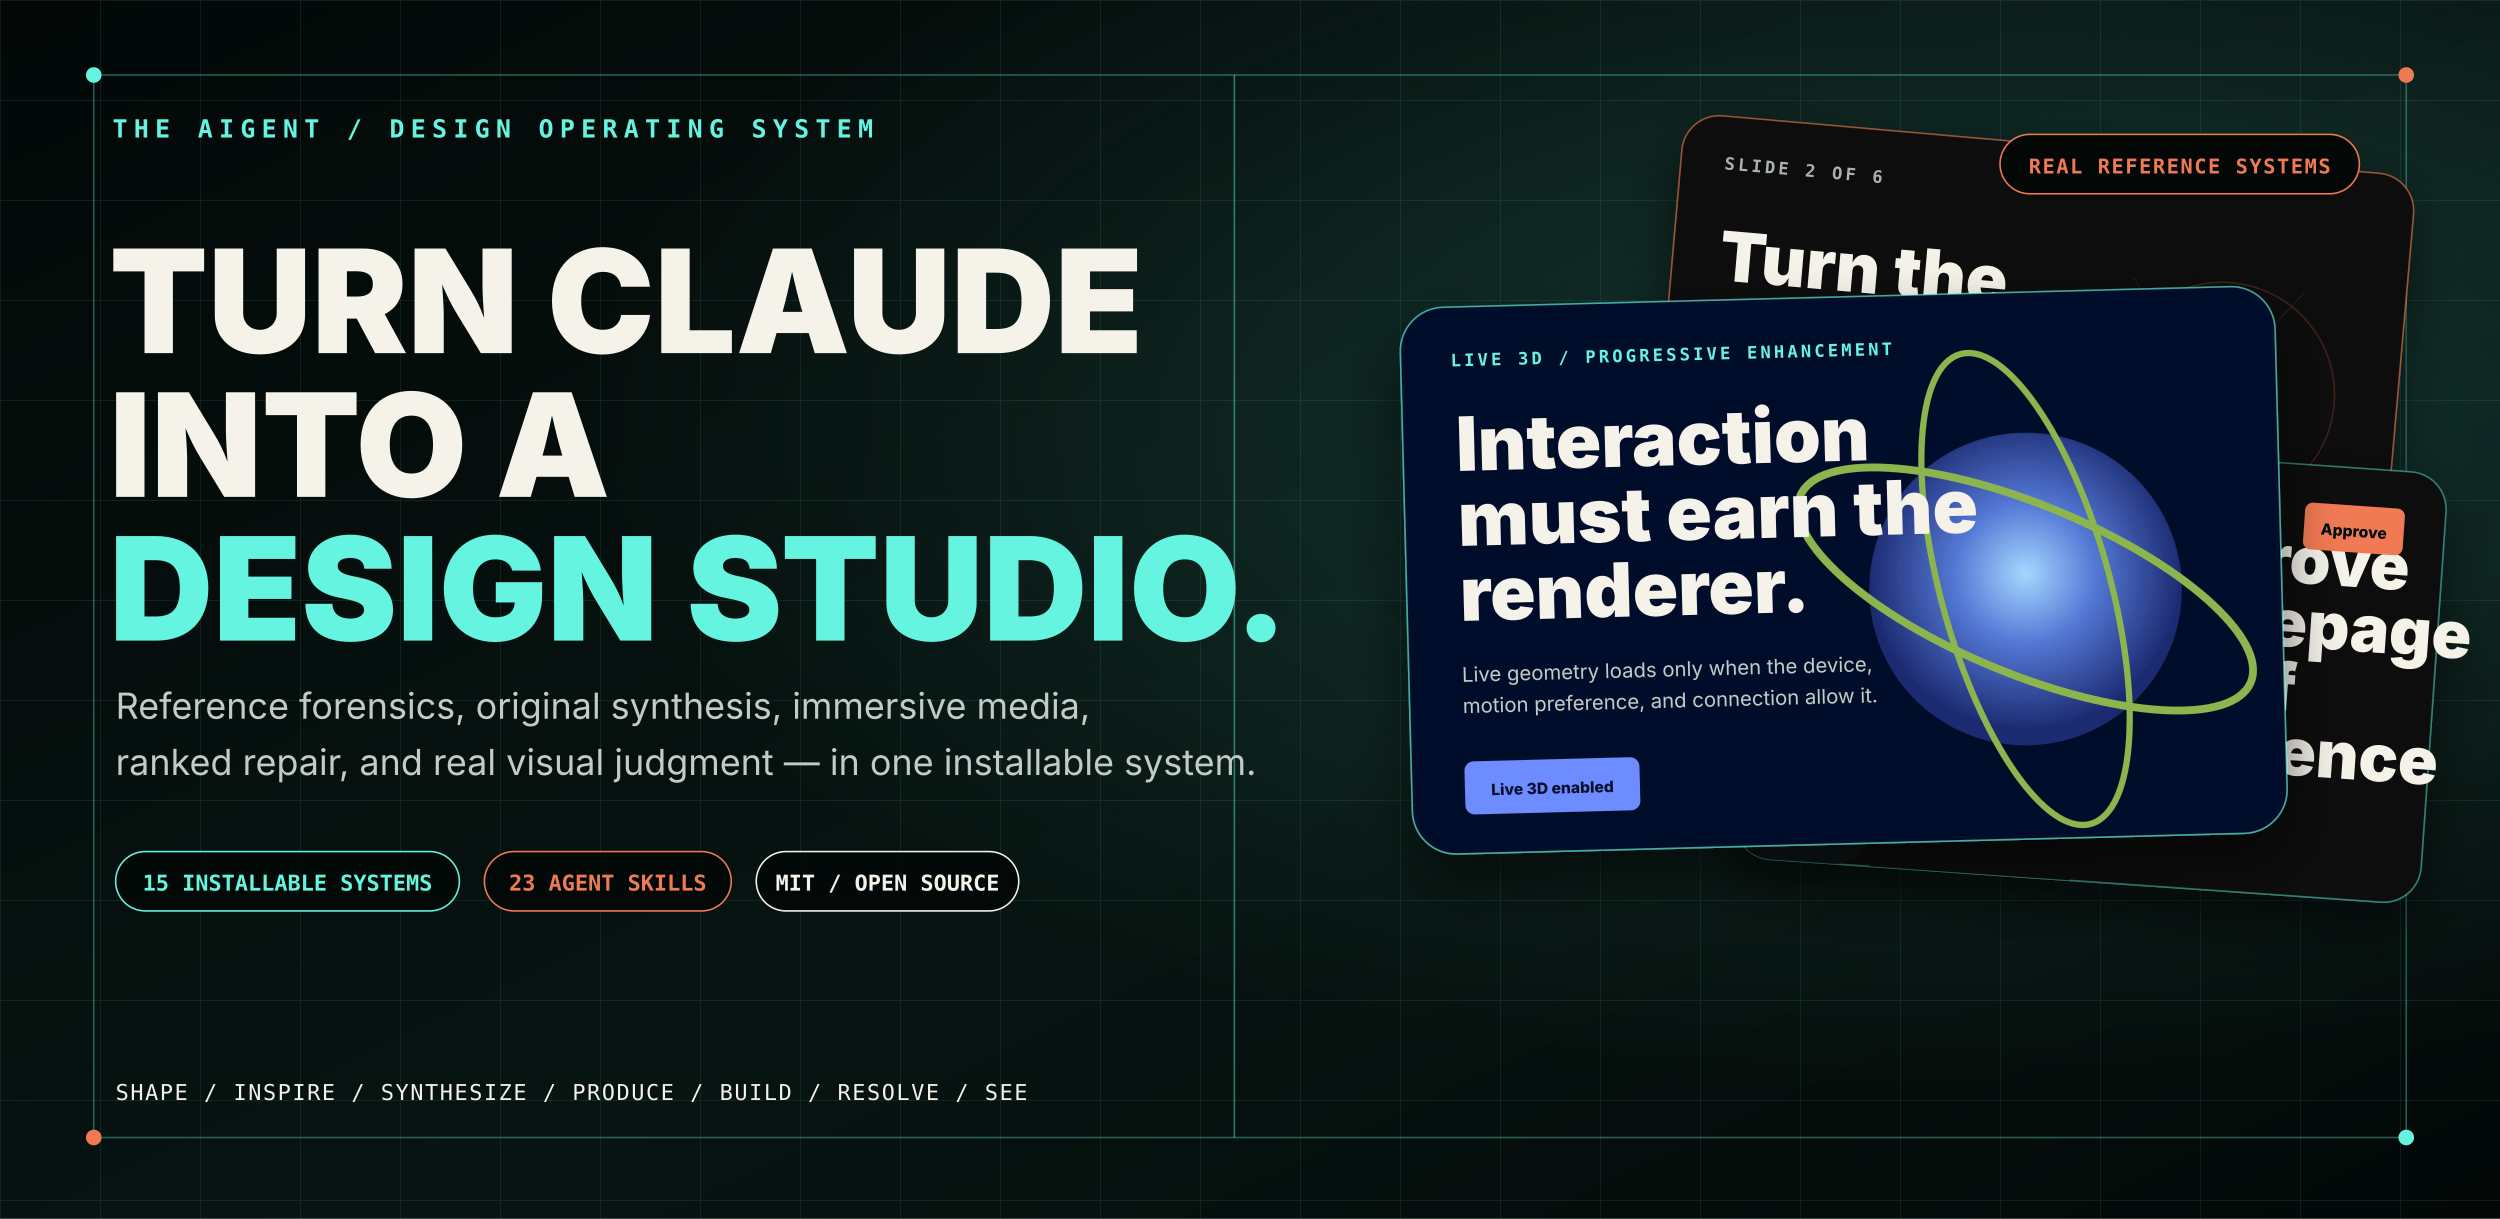
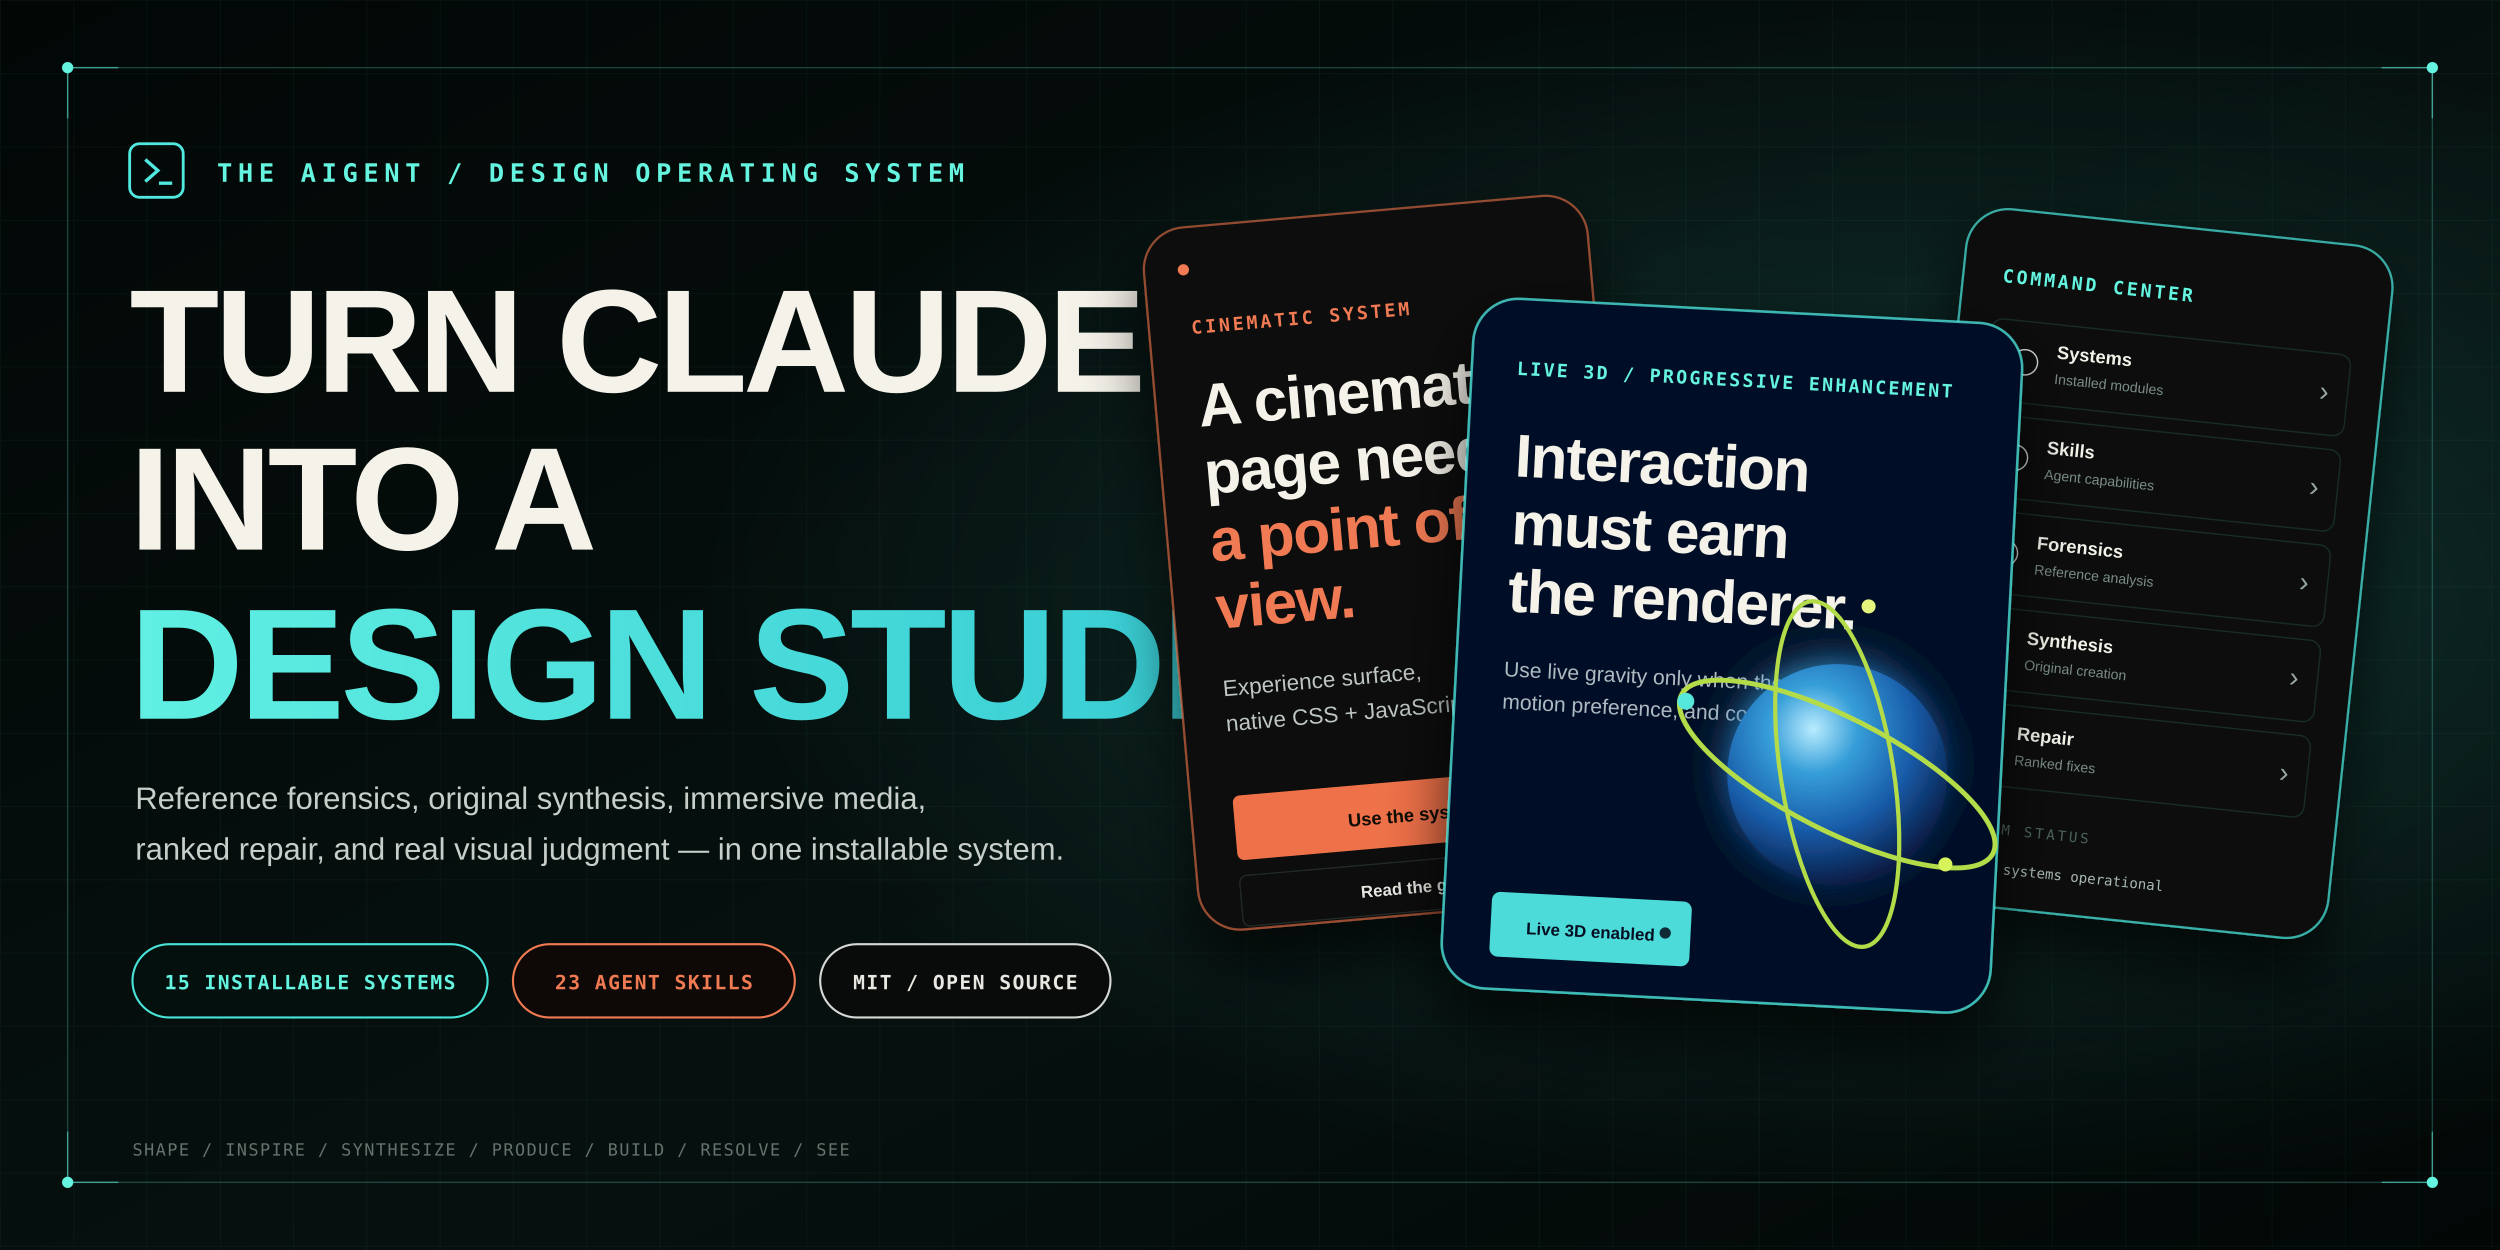
- <svg xmlns="http://www.w3.org/2000/svg" width="1600" height="780" viewBox="0 0 1600 780" role="img" aria-labelledby="title desc">
+ <svg xmlns="http://www.w3.org/2000/svg" width="1774" height="887" viewBox="0 0 1774 887" role="img" aria-labelledby="title desc">
  <defs>
-     <linearGradient id="bg" x1="0" y1="0" x2="1" y2="1">
-       <stop stop-color="#030807" />
-       <stop offset=".58" stop-color="#071411" />
-       <stop offset="1" stop-color="#030807" />
+     <linearGradient id="ground" x1="0" y1="0" x2="1" y2="1">
+       <stop offset="0" stop-color="#020706" />
+       <stop offset="0.58" stop-color="#06110f" />
+       <stop offset="1" stop-color="#020706" />
    </linearGradient>
-     <radialGradient id="glow" cx="78%" cy="35%" r="55%">
-       <stop stop-color="#65f4df" stop-opacity=".16" />
-       <stop offset="1" stop-color="#65f4df" stop-opacity="0" />
+     <radialGradient id="cyanGlow" cx="76%" cy="48%" r="48%">
+       <stop offset="0" stop-color="#42ddd0" stop-opacity="0.18" />
+       <stop offset="1" stop-color="#42ddd0" stop-opacity="0" />
    </radialGradient>
-     <pattern id="grid" width="64" height="64" patternUnits="userSpaceOnUse">
-       <path d="M64 0H0V64" fill="none" stroke="#65f4df" stroke-opacity=".12" />
+     <radialGradient id="orb" cx="38%" cy="30%" r="72%">
+       <stop offset="0" stop-color="#b9ecff" />
+       <stop offset="0.28" stop-color="#369ed8" />
+       <stop offset="0.64" stop-color="#195ca9" />
+       <stop offset="1" stop-color="#071c45" />
+     </radialGradient>
+     <linearGradient id="headline" x1="0" y1="0" x2="1" y2="0">
+       <stop stop-color="#60efe2" />
+       <stop offset="1" stop-color="#32c8d2" />
+     </linearGradient>
+     <pattern id="grid" width="52" height="52" patternUnits="userSpaceOnUse">
+       <path d="M52 0H0V52" fill="none" stroke="#65f4df" stroke-opacity="0.055" />
    </pattern>
-     <filter id="shadow" x="-20%" y="-20%" width="140%" height="160%">
-       <feDropShadow dx="0" dy="18" stdDeviation="18" flood-color="#000" flood-opacity=".55" />
+     <filter id="panelShadow" x="-30%" y="-30%" width="170%" height="180%">
+       <feDropShadow dx="0" dy="24" stdDeviation="22" flood-color="#000" flood-opacity="0.68" />
    </filter>
-     <filter id="soft">
-       <feGaussianBlur stdDeviation="14" />
+     <filter id="orbGlow" x="-80%" y="-80%" width="260%" height="260%">
+       <feGaussianBlur stdDeviation="13" result="blur" />
+       <feMerge>
+         <feMergeNode in="blur" />
+         <feMergeNode in="SourceGraphic" />
+       </feMerge>
    </filter>
  </defs>
-   <rect width="1600" height="780" fill="url(#bg)" />
-   <rect width="1600" height="780" fill="url(#glow)" />
-   <rect width="1600" height="780" fill="url(#grid)" />
-   <rect x="60" y="48" width="1480" height="680" fill="none" stroke="#65f4df" stroke-opacity=".35" />
-   <line x1="790" y1="48" x2="790" y2="728" stroke="#65f4df" stroke-width="1" opacity="0.45" />
-   <text x="72" y="88" fill="#65f4df" font-family="ui-monospace,monospace" font-size="16" font-weight="700" text-anchor="start" letter-spacing="4">THE AIGENT / DESIGN OPERATING SYSTEM</text>
-   <text x="70" y="226" fill="#f5f2ea" font-family="Inter,Arial,sans-serif" font-size="92" font-weight="900" text-anchor="start">TURN CLAUDE</text>
-   <text x="70" y="318" fill="#f5f2ea" font-family="Inter,Arial,sans-serif" font-size="92" font-weight="900" text-anchor="start">INTO A</text>
-   <text x="70" y="410" fill="#65f4df" font-family="Inter,Arial,sans-serif" font-size="92" font-weight="900" text-anchor="start">DESIGN STUDIO.</text>
-   <text x="74" y="460" fill="#c3cbc7" font-family="Inter,Arial,sans-serif" font-size="23" font-weight="400" text-anchor="start">Reference forensics, original synthesis, immersive media,</text>
-   <text x="74" y="496" fill="#c3cbc7" font-family="Inter,Arial,sans-serif" font-size="23" font-weight="400" text-anchor="start">ranked repair, and real visual judgment — in one installable system.</text>
-   <rect x="74" y="545" width="220" height="38" rx="19" fill="#030807" fill-opacity=".9" stroke="#65f4df" />
-   <text x="184.0" y="570" fill="#65f4df" font-family="ui-monospace,monospace" font-size="14" font-weight="700" text-anchor="middle">15 INSTALLABLE SYSTEMS</text>
-   <rect x="310" y="545" width="158" height="38" rx="19" fill="#030807" fill-opacity=".9" stroke="#f07a52" />
-   <text x="389.0" y="570" fill="#f07a52" font-family="ui-monospace,monospace" font-size="14" font-weight="700" text-anchor="middle">23 AGENT SKILLS</text>
-   <rect x="484" y="545" width="168" height="38" rx="19" fill="#030807" fill-opacity=".9" stroke="#f5f2ea" />
-   <text x="568.0" y="570" fill="#f5f2ea" font-family="ui-monospace,monospace" font-size="14" font-weight="700" text-anchor="middle">MIT / OPEN SOURCE</text>
-   <text x="74" y="704" fill="#f5f2ea" font-family="ui-monospace,monospace" font-size="14" font-weight="500" text-anchor="start" letter-spacing="1">SHAPE  /  INSPIRE  /  SYNTHESIZE  /  PRODUCE  /  BUILD  /  RESOLVE  /  SEE</text>
-   <g transform="translate(1065 92) rotate(5 235 145)" filter="url(#shadow)">
-     <rect width="470" height="290" rx="24" fill="#0c0c0b" stroke="#f07a52" stroke-opacity=".6" />
-     <text x="28" y="34" fill="#a9b2ad" font-family="ui-monospace,monospace" font-size="11" font-weight="700" text-anchor="start" letter-spacing="2">SLIDE 2 OF 6</text>
-     <text x="30" y="105" fill="#f5f2ea" font-family="Inter,Arial,sans-serif" font-size="44" font-weight="900" text-anchor="start">Turn the</text>
-     <text x="30" y="151" fill="#f5f2ea" font-family="Inter,Arial,sans-serif" font-size="44" font-weight="900" text-anchor="start">scroll into</text>
-     <text x="30" y="197" fill="#f5f2ea" font-family="Inter,Arial,sans-serif" font-size="44" font-weight="900" text-anchor="start">the pitch.</text>
-     <circle cx="358" cy="150" r="72" fill="none" stroke="#f07a52" stroke-opacity=".22" />
-     <path d="M295 80L405 220M405 80L295 220" stroke="#f07a52" stroke-opacity=".12" />
+   <rect width="1774" height="887" fill="url(#ground)" />
+   <rect width="1774" height="887" fill="url(#cyanGlow)" />
+   <rect width="1774" height="887" fill="url(#grid)" />
+   <rect x="48" y="48" width="1678" height="791" fill="none" stroke="#65f4df" stroke-opacity="0.24" />
+   <path d="M48 84V48H84M1690 48h36v36M48 803v36h36M1690 839h36v-36" fill="none" stroke="#65f4df" stroke-opacity="0.52" />
+   <circle cx="48" cy="48" r="4" fill="#65f4df" />
+   <circle cx="1726" cy="48" r="4" fill="#65f4df" />
+   <circle cx="48" cy="839" r="4" fill="#65f4df" />
+   <circle cx="1726" cy="839" r="4" fill="#65f4df" />
+   <g transform="translate(92 102)">
+     <rect width="38" height="38" rx="7" fill="none" stroke="#50e8df" stroke-width="2" />
+     <path d="M12 12l8 7-8 7M22 28h7" fill="none" stroke="#50e8df" stroke-width="2.4" stroke-linecap="square" />
+     <text x="62" y="27" fill="#65f4df" font-family="ui-monospace, SFMono-Regular, Menlo, monospace" font-size="18" font-weight="700" letter-spacing="4">THE AIGENT / DESIGN OPERATING SYSTEM</text>
  </g>
-   <g transform="translate(1118 288) rotate(4 220 138)" filter="url(#shadow)">
-     <rect width="440" height="276" rx="24" fill="#0a0d0c" stroke="#65f4df" stroke-opacity=".45" />
-     <rect x="0" y="0" width="88" height="276" rx="24" fill="#101513" />
-     <rect x="88" y="0" width="128" height="276" fill="#0b100e" />
-     <text x="238" y="76" fill="#f5f2ea" font-family="Inter,Arial,sans-serif" font-size="42" font-weight="900" text-anchor="start">Approve</text>
-     <text x="238" y="117" fill="#f5f2ea" font-family="Inter,Arial,sans-serif" font-size="42" font-weight="900" text-anchor="start">homepage</text>
-     <text x="238" y="158" fill="#f5f2ea" font-family="Inter,Arial,sans-serif" font-size="42" font-weight="900" text-anchor="start">proof</text>
-     <text x="238" y="199" fill="#f5f2ea" font-family="Inter,Arial,sans-serif" font-size="42" font-weight="900" text-anchor="start">sequence</text>
-     <rect x="350" y="24" width="64" height="30" rx="5" fill="#f07a52" />
-     <text x="382" y="44" fill="#030807" font-family="Inter,Arial,sans-serif" font-size="10" font-weight="800" text-anchor="middle">Approve</text>
+   <g font-family="Arial Narrow, Helvetica Neue, Arial, sans-serif" font-weight="900" letter-spacing="-3">
+     <text x="92" y="278" fill="#f5f2ea" font-size="104">TURN CLAUDE</text>
+     <text x="92" y="390" fill="#f5f2ea" font-size="104">INTO A</text>
+     <text x="92" y="510" fill="url(#headline)" font-size="112">DESIGN STUDIO.</text>
  </g>
-   <g transform="translate(900 190) rotate(-1.5 280 175)" filter="url(#shadow)">
-     <rect width="560" height="350" rx="28" fill="#06112c" stroke="#65f4df" stroke-opacity=".65" />
-     <radialGradient id="orb" cx="50%" cy="45%" r="50%">
-       <stop stop-color="#a5d7ff" />
-       <stop offset=".45" stop-color="#5478d5" />
-       <stop offset="1" stop-color="#1d2b72" />
-     </radialGradient>
-     <circle cx="396" cy="190" r="100" fill="url(#orb)" />
-     <ellipse cx="396" cy="190" rx="156" ry="54" fill="none" stroke="#8cb64d" stroke-width="5" transform="rotate(24 396 190)" />
-     <ellipse cx="396" cy="190" rx="156" ry="54" fill="none" stroke="#8cb64d" stroke-width="4" transform="rotate(76 396 190)" />
-     <text x="32" y="38" fill="#65f4df" font-family="ui-monospace,monospace" font-size="11" font-weight="700" text-anchor="start" letter-spacing="2">LIVE 3D / PROGRESSIVE ENHANCEMENT</text>
-     <text x="34" y="105" fill="#f5f2ea" font-family="Inter,Arial,sans-serif" font-size="48" font-weight="900" text-anchor="start">Interaction</text>
-     <text x="34" y="153" fill="#f5f2ea" font-family="Inter,Arial,sans-serif" font-size="48" font-weight="900" text-anchor="start">must earn the</text>
-     <text x="34" y="201" fill="#f5f2ea" font-family="Inter,Arial,sans-serif" font-size="48" font-weight="900" text-anchor="start">renderer.</text>
-     <text x="34" y="240" fill="#c3cbc7" font-family="Inter,Arial,sans-serif" font-size="13" font-weight="400" text-anchor="start">Live geometry loads only when the device,</text>
-     <text x="34" y="260" fill="#c3cbc7" font-family="Inter,Arial,sans-serif" font-size="13" font-weight="400" text-anchor="start">motion preference, and connection allow it.</text>
-     <rect x="34" y="291" width="112" height="34" rx="6" fill="#6c8cff" />
-     <text x="90" y="313" fill="#07112d" font-family="Inter,Arial,sans-serif" font-size="10" font-weight="800" text-anchor="middle">Live 3D enabled</text>
+   <g fill="#c8cfcb" font-family="Helvetica Neue, Arial, sans-serif" font-size="22">
+     <text x="96" y="574">Reference forensics, original synthesis, immersive media,</text>
+     <text x="96" y="610">ranked repair, and real visual judgment — in one installable system.</text>
  </g>
-   <circle cx="60" cy="48" r="5" fill="#65f4df" />
-   <circle cx="1540" cy="48" r="5" fill="#f07a52" />
-   <circle cx="60" cy="728" r="5" fill="#f07a52" />
-   <circle cx="1540" cy="728" r="5" fill="#65f4df" />
-   <rect x="1280" y="86" width="230" height="38" rx="19" fill="#030807" stroke="#f07a52" />
-   <text x="1395" y="111" fill="#f07a52" font-family="ui-monospace,monospace" font-size="13" font-weight="700" text-anchor="middle" letter-spacing="1">REAL REFERENCE SYSTEMS</text>
+   <g font-family="ui-monospace, SFMono-Regular, Menlo, monospace" font-size="14" font-weight="700" letter-spacing="1">
+     <rect x="94" y="670" width="252" height="52" rx="26" fill="#03100e" stroke="#48e3d8" stroke-width="1.5" />
+     <text x="220" y="702" fill="#65f4df" text-anchor="middle">15 INSTALLABLE SYSTEMS</text>
+     <rect x="364" y="670" width="200" height="52" rx="26" fill="#0e0907" stroke="#f07a52" stroke-width="1.5" />
+     <text x="464" y="702" fill="#f07a52" text-anchor="middle">23 AGENT SKILLS</text>
+     <rect x="582" y="670" width="206" height="52" rx="26" fill="#090b0a" stroke="#d6d8d6" stroke-width="1.5" />
+     <text x="685" y="702" fill="#e8e7e2" text-anchor="middle">MIT / OPEN SOURCE</text>
+   </g>
+   <g transform="translate(830 150) rotate(-5 150 245)" filter="url(#panelShadow)">
+     <rect width="316" height="500" rx="30" fill="#080b0a" stroke="#c7613f" stroke-opacity="0.72" stroke-width="1.6" />
+     <circle cx="28" cy="30" r="4" fill="#f07a52" />
+     <text x="30" y="76" fill="#f07a52" font-family="ui-monospace, monospace" font-size="13" font-weight="700" letter-spacing="2">CINEMATIC SYSTEM</text>
+     <g font-family="Arial Narrow, Helvetica Neue, Arial, sans-serif" font-weight="900" font-size="43" letter-spacing="-1">
+       <text x="30" y="142" fill="#f5f2ea">A cinematic</text>
+       <text x="30" y="190" fill="#f5f2ea">page needs</text>
+       <text x="30" y="238" fill="#f07a52">a point of</text>
+       <text x="30" y="286" fill="#f07a52">view.</text>
+     </g>
+     <text x="30" y="334" fill="#bfc6c2" font-family="Helvetica Neue, Arial, sans-serif" font-size="16">Experience surface,</text>
+     <text x="30" y="359" fill="#bfc6c2" font-family="Helvetica Neue, Arial, sans-serif" font-size="16">native CSS + JavaScript.</text>
+     <rect x="30" y="405" width="256" height="46" rx="5" fill="#ee7148" />
+     <text x="158" y="434" fill="#100806" font-family="Helvetica Neue, Arial, sans-serif" font-size="13" font-weight="800" text-anchor="middle">Use the system</text>
+     <rect x="30" y="462" width="256" height="36" rx="5" fill="#070908" stroke="#242a28" />
+     <text x="158" y="485" fill="#e8e7e2" font-family="Helvetica Neue, Arial, sans-serif" font-size="12" font-weight="600" text-anchor="middle">Read the guide</text>
+   </g>
+   <g transform="translate(1372 160) rotate(6 152 244)" filter="url(#panelShadow)">
+     <rect width="304" height="494" rx="30" fill="#07100e" stroke="#4ce2da" stroke-opacity="0.72" stroke-width="1.6" />
+     <text x="28" y="52" fill="#65f4df" font-family="ui-monospace, monospace" font-size="13" font-weight="700" letter-spacing="2">COMMAND CENTER</text>
+     <g font-family="Helvetica Neue, Arial, sans-serif">
+       <g transform="translate(24 78)">
+         <rect width="256" height="58" rx="8" fill="#08100e" stroke="#1b2a26" />
+         <circle cx="26" cy="29" r="9" fill="none" stroke="#d6d8d6" />
+         <text x="48" y="24" fill="#f5f2ea" font-size="13" font-weight="700">Systems</text>
+         <text x="48" y="42" fill="#7f8b86" font-size="10">Installed modules</text>
+         <text x="236" y="34" fill="#9ba5a0" font-size="20">›</text>
+       </g>
+       <g transform="translate(24 146)">
+         <rect width="256" height="58" rx="8" fill="#08100e" stroke="#1b2a26" />
+         <circle cx="26" cy="29" r="9" fill="none" stroke="#d6d8d6" />
+         <text x="48" y="24" fill="#f5f2ea" font-size="13" font-weight="700">Skills</text>
+         <text x="48" y="42" fill="#7f8b86" font-size="10">Agent capabilities</text>
+         <text x="236" y="34" fill="#9ba5a0" font-size="20">›</text>
+       </g>
+       <g transform="translate(24 214)">
+         <rect width="256" height="58" rx="8" fill="#08100e" stroke="#1b2a26" />
+         <circle cx="26" cy="29" r="9" fill="none" stroke="#d6d8d6" />
+         <text x="48" y="24" fill="#f5f2ea" font-size="13" font-weight="700">Forensics</text>
+         <text x="48" y="42" fill="#7f8b86" font-size="10">Reference analysis</text>
+         <text x="236" y="34" fill="#9ba5a0" font-size="20">›</text>
+       </g>
+       <g transform="translate(24 282)">
+         <rect width="256" height="58" rx="8" fill="#08100e" stroke="#1b2a26" />
+         <circle cx="26" cy="29" r="9" fill="none" stroke="#d6d8d6" />
+         <text x="48" y="24" fill="#f5f2ea" font-size="13" font-weight="700">Synthesis</text>
+         <text x="48" y="42" fill="#7f8b86" font-size="10">Original creation</text>
+         <text x="236" y="34" fill="#9ba5a0" font-size="20">›</text>
+       </g>
+       <g transform="translate(24 350)">
+         <rect width="256" height="58" rx="8" fill="#08100e" stroke="#1b2a26" />
+         <circle cx="26" cy="29" r="9" fill="none" stroke="#d6d8d6" />
+         <text x="48" y="24" fill="#f5f2ea" font-size="13" font-weight="700">Repair</text>
+         <text x="48" y="42" fill="#7f8b86" font-size="10">Ranked fixes</text>
+         <text x="236" y="34" fill="#9ba5a0" font-size="20">›</text>
+       </g>
+     </g>
+     <text x="28" y="442" fill="#50615b" font-family="ui-monospace, monospace" font-size="10" letter-spacing="2">SYSTEM STATUS</text>
+     <circle cx="34" cy="466" r="4" fill="#63ce52" />
+     <text x="48" y="470" fill="#aeb8b3" font-family="ui-monospace, monospace" font-size="10">All systems operational</text>
+   </g>
+   <g transform="translate(1034 220) rotate(3 190 245)" filter="url(#panelShadow)">
+     <rect width="390" height="490" rx="32" fill="#041126" stroke="#4ce2da" stroke-opacity="0.78" stroke-width="1.8" />
+     <text x="32" y="54" fill="#65f4df" font-family="ui-monospace, monospace" font-size="13" font-weight="700" letter-spacing="1.6">LIVE 3D / PROGRESSIVE ENHANCEMENT</text>
+     <g font-family="Arial Narrow, Helvetica Neue, Arial, sans-serif" font-weight="900" font-size="43" letter-spacing="-1">
+       <text x="34" y="126" fill="#f5f2ea">Interaction</text>
+       <text x="34" y="174" fill="#f5f2ea">must earn</text>
+       <text x="34" y="222" fill="#f5f2ea">the renderer.</text>
+     </g>
+     <text x="34" y="268" fill="#aeb9c2" font-family="Helvetica Neue, Arial, sans-serif" font-size="15">Use live gravity only when the device,</text>
+     <text x="34" y="291" fill="#aeb9c2" font-family="Helvetica Neue, Arial, sans-serif" font-size="15">motion preference, and connection allow it.</text>
+     <circle cx="274" cy="325" r="78" fill="url(#orb)" filter="url(#orbGlow)" />
+     <ellipse cx="274" cy="325" rx="124" ry="40" fill="none" stroke="#b4dc49" stroke-width="3.5" transform="rotate(24 274 325)" />
+     <ellipse cx="274" cy="325" rx="124" ry="40" fill="none" stroke="#b4dc49" stroke-width="3" transform="rotate(78 274 325)" />
+     <circle cx="164" cy="279" r="6" fill="#56e7dc" />
+     <circle cx="354" cy="385" r="5" fill="#d6f35c" />
+     <circle cx="290" cy="205" r="5" fill="#e5f47c" />
+     <rect x="34" y="421" width="142" height="46" rx="6" fill="#4ddbd9" />
+     <text x="105" y="450" fill="#061123" font-family="Helvetica Neue, Arial, sans-serif" font-size="12" font-weight="800" text-anchor="middle">Live 3D enabled</text>
+     <circle cx="158" cy="444" r="4" fill="#082b35" />
+   </g>
+   <g fill="#65736e" font-family="ui-monospace, monospace" font-size="12" letter-spacing="1">
+     <text x="94" y="820">SHAPE / INSPIRE / SYNTHESIZE / PRODUCE / BUILD / RESOLVE / SEE</text>
+   </g>
</svg>
